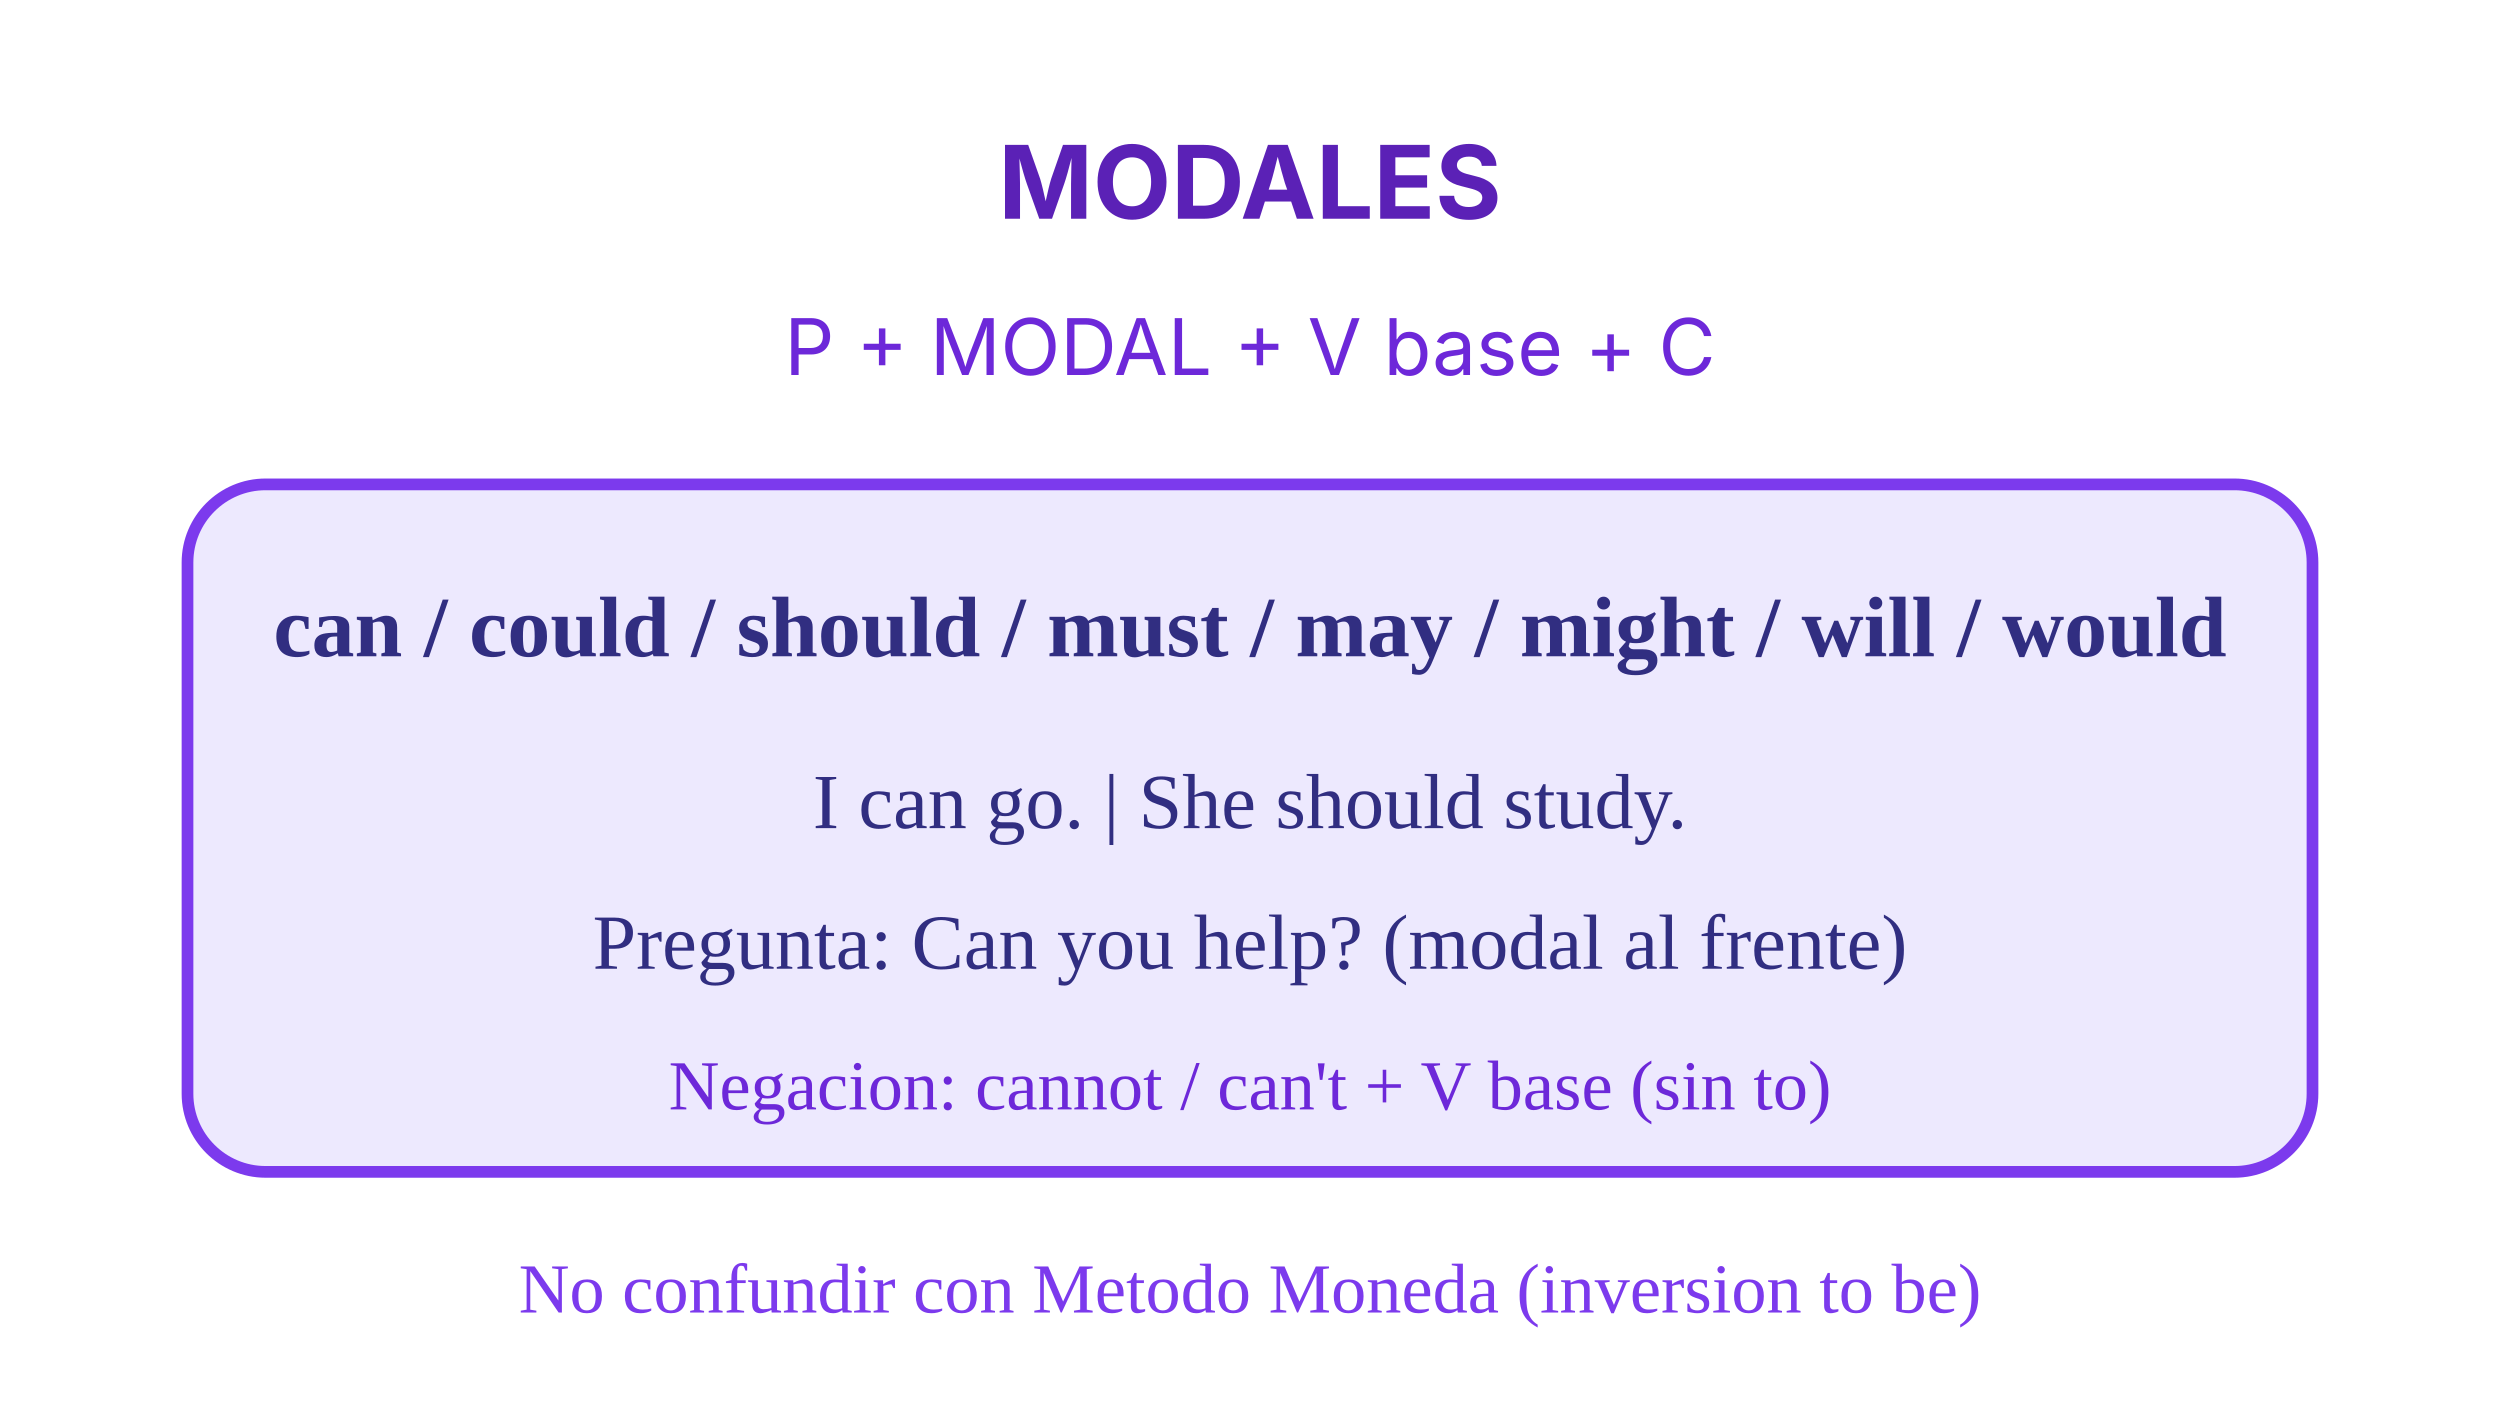
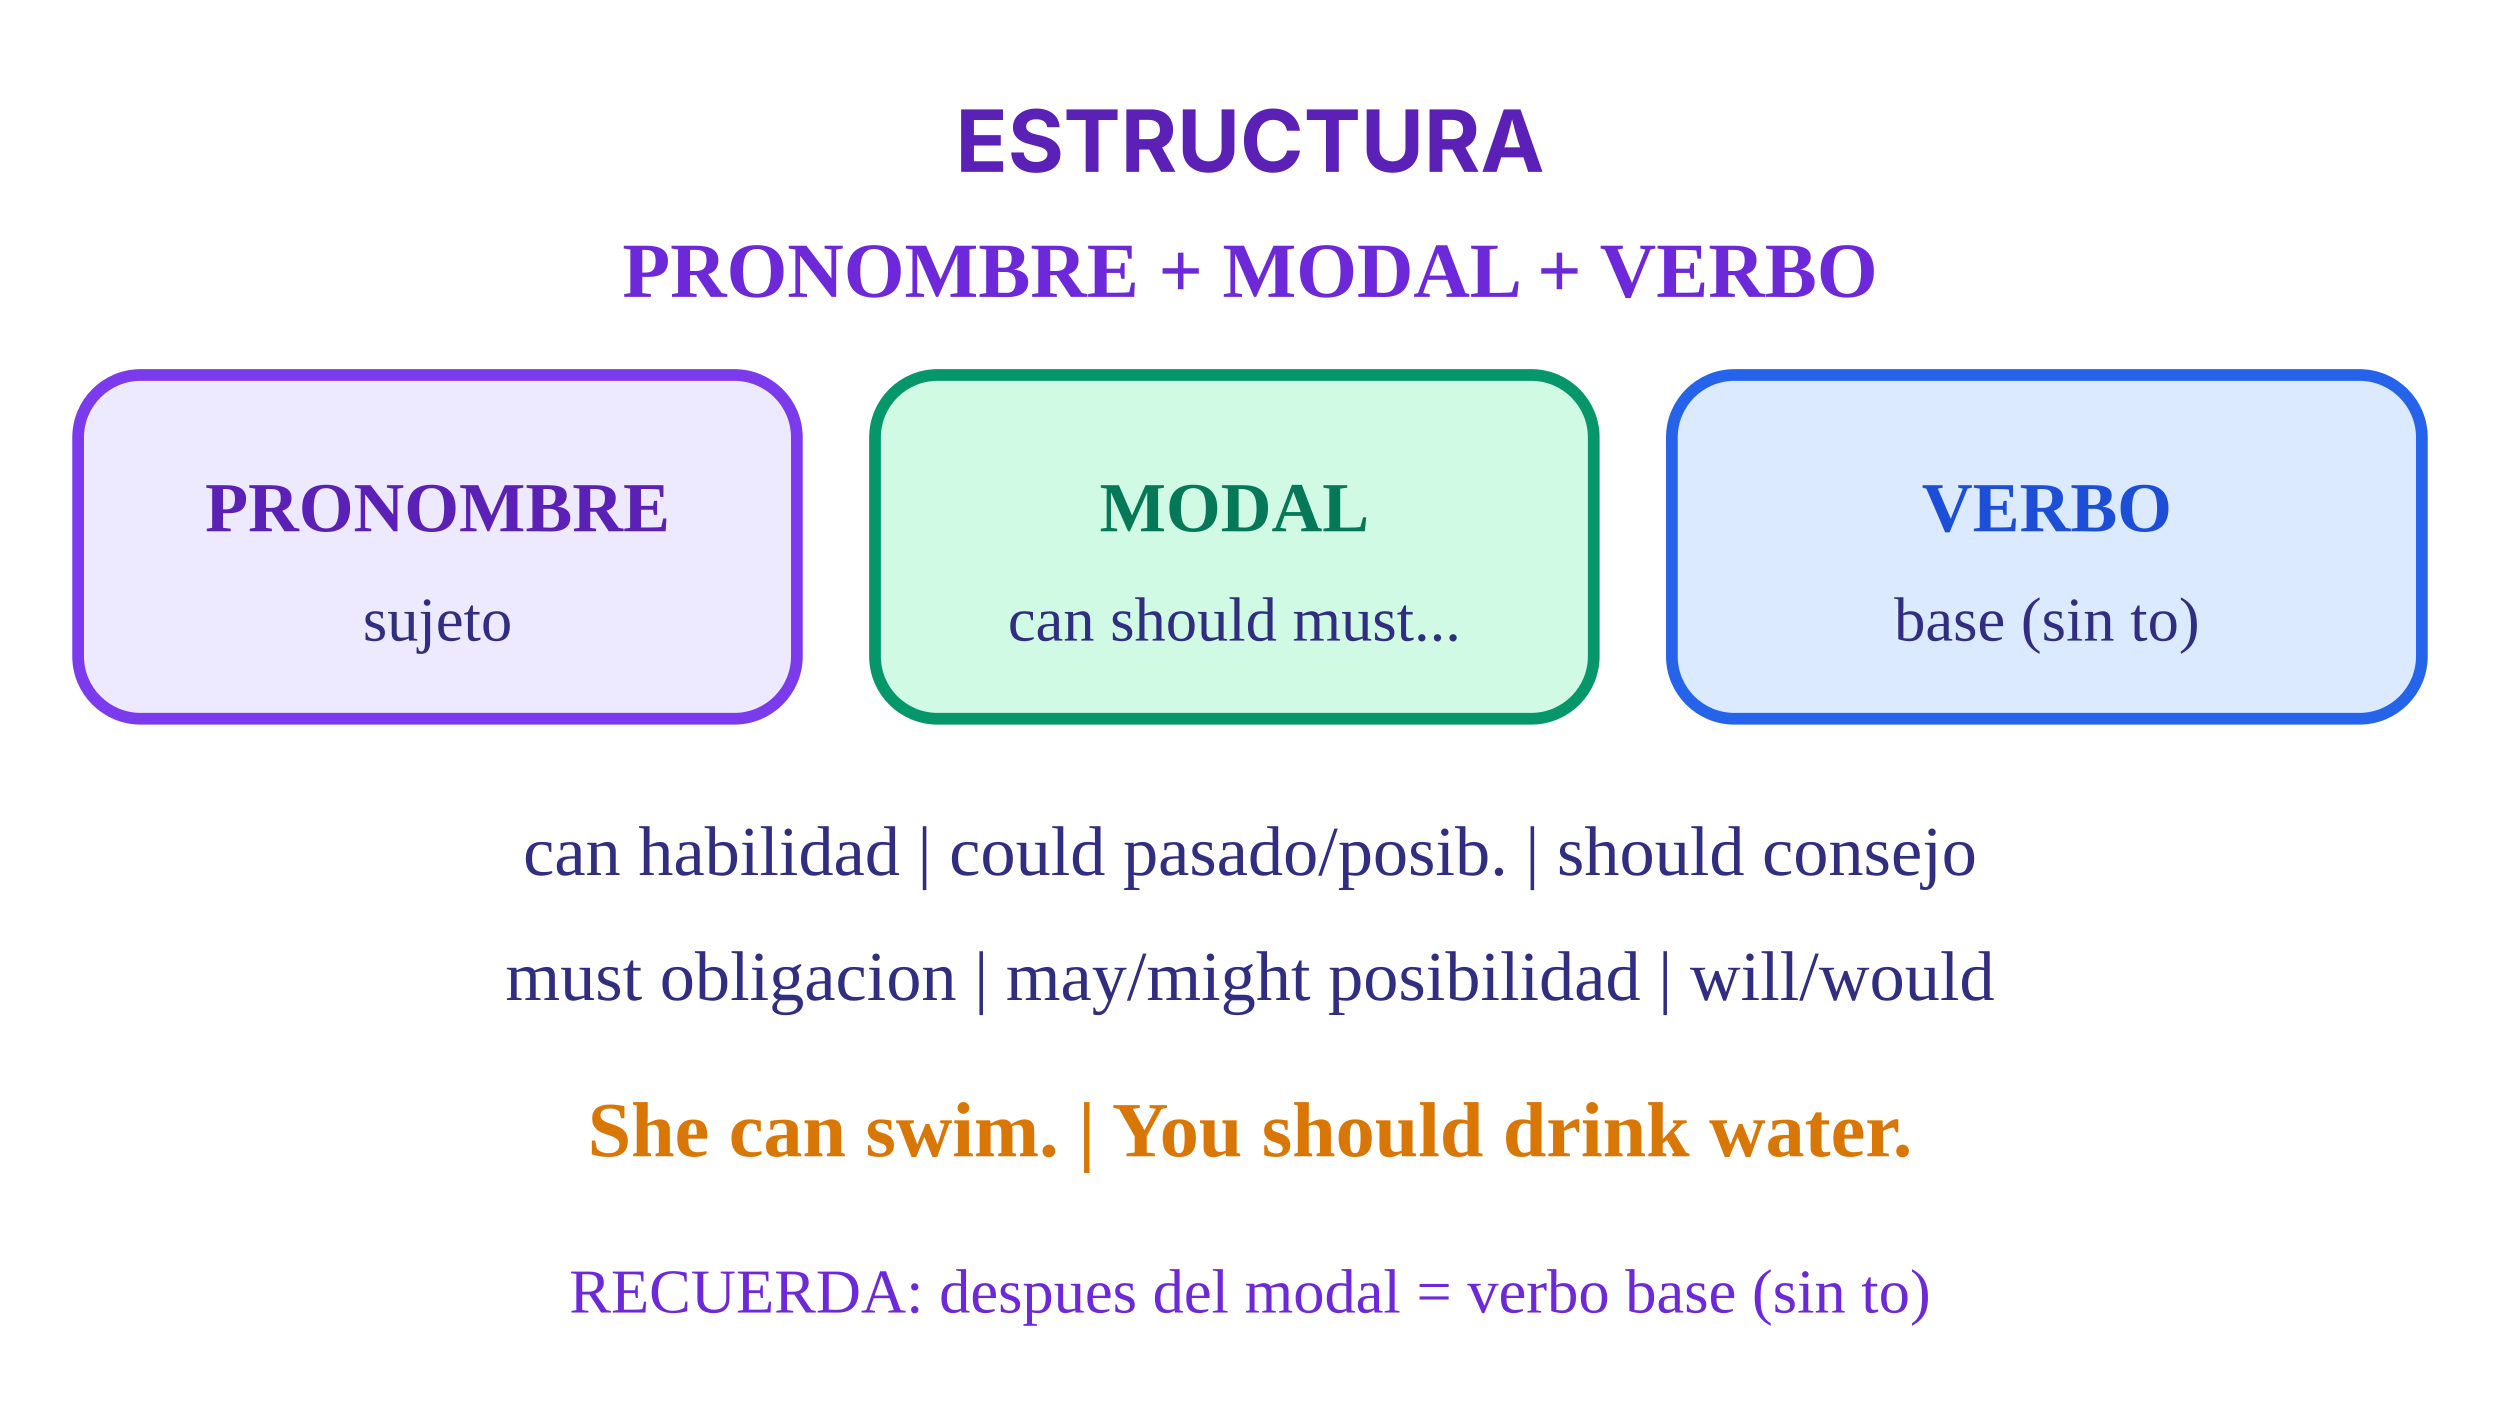
- <svg xmlns="http://www.w3.org/2000/svg" viewBox="0 0 320 180" role="img" aria-label="Modales">
+ <svg xmlns="http://www.w3.org/2000/svg" viewBox="0 0 320 180" role="img" aria-label="Pronombre + Modal + Verbo">
  <rect width="320" height="180" rx="12" fill="none" />
-   <text x="160" y="28" text-anchor="middle" fill="#5B21B6" font-family="Inter,sans-serif" font-size="13" font-weight="bold">MODALES</text>
-   <text x="160" y="48" text-anchor="middle" fill="#6d28d9" font-family="Inter,sans-serif" font-size="10">P + MODAL + V base + C</text>
-   <rect x="24" y="62" width="272" height="88" rx="10" fill="#ede9fe" stroke="#7c3aed" stroke-width="1.5" />
-   <text x="160" y="84" text-anchor="middle" fill="#312e81" font-size="11" font-weight="bold">can / could / should / must / may / might / will / would</text>
-   <text x="160" y="106" text-anchor="middle" fill="#312e81" font-size="10">I can go.  |  She should study.</text>
-   <text x="160" y="124" text-anchor="middle" fill="#312e81" font-size="10">Pregunta: Can you help?  (modal al frente)</text>
-   <text x="160" y="142" text-anchor="middle" fill="#6d28d9" font-size="9">Negacion: cannot / can't + V base (sin to)</text>
-   <text x="160" y="168" text-anchor="middle" fill="#7c3aed" font-size="9">No confundir con Metodo Moneda (inversion to be)</text>
+   <text x="160" y="22" text-anchor="middle" fill="#5B21B6" font-family="Inter,sans-serif" font-size="11" font-weight="bold">ESTRUCTURA</text>
+   <text x="160" y="38" text-anchor="middle" fill="#6d28d9" font-size="10" font-weight="bold">PRONOMBRE + MODAL + VERBO</text>
+   <rect x="10" y="48" width="92" height="44" rx="8" fill="#ede9fe" stroke="#7c3aed" stroke-width="1.5" />
+   <text x="56" y="68" text-anchor="middle" fill="#5B21B6" font-size="9" font-weight="bold">PRONOMBRE</text>
+   <text x="56" y="82" text-anchor="middle" fill="#312e81" font-size="8">sujeto</text>
+   <rect x="112" y="48" width="92" height="44" rx="8" fill="#d1fae5" stroke="#059669" stroke-width="1.5" />
+   <text x="158" y="68" text-anchor="middle" fill="#047857" font-size="9" font-weight="bold">MODAL</text>
+   <text x="158" y="82" text-anchor="middle" fill="#312e81" font-size="8">can should must...</text>
+   <rect x="214" y="48" width="96" height="44" rx="8" fill="#dbeafe" stroke="#2563eb" stroke-width="1.5" />
+   <text x="262" y="68" text-anchor="middle" fill="#1d4ed8" font-size="9" font-weight="bold">VERBO</text>
+   <text x="262" y="82" text-anchor="middle" fill="#312e81" font-size="8">base (sin to)</text>
+   <text x="160" y="112" text-anchor="middle" fill="#312e81" font-size="9">can habilidad | could pasado/posib. | should consejo</text>
+   <text x="160" y="128" text-anchor="middle" fill="#312e81" font-size="9">must obligacion | may/might posibilidad | will/would</text>
+   <text x="160" y="148" text-anchor="middle" fill="#D97706" font-size="10" font-weight="bold">She can swim.  |  You should drink water.</text>
+   <text x="160" y="168" text-anchor="middle" fill="#6d28d9" font-size="8">RECUERDA: despues del modal = verbo base (sin to)</text>
</svg>
